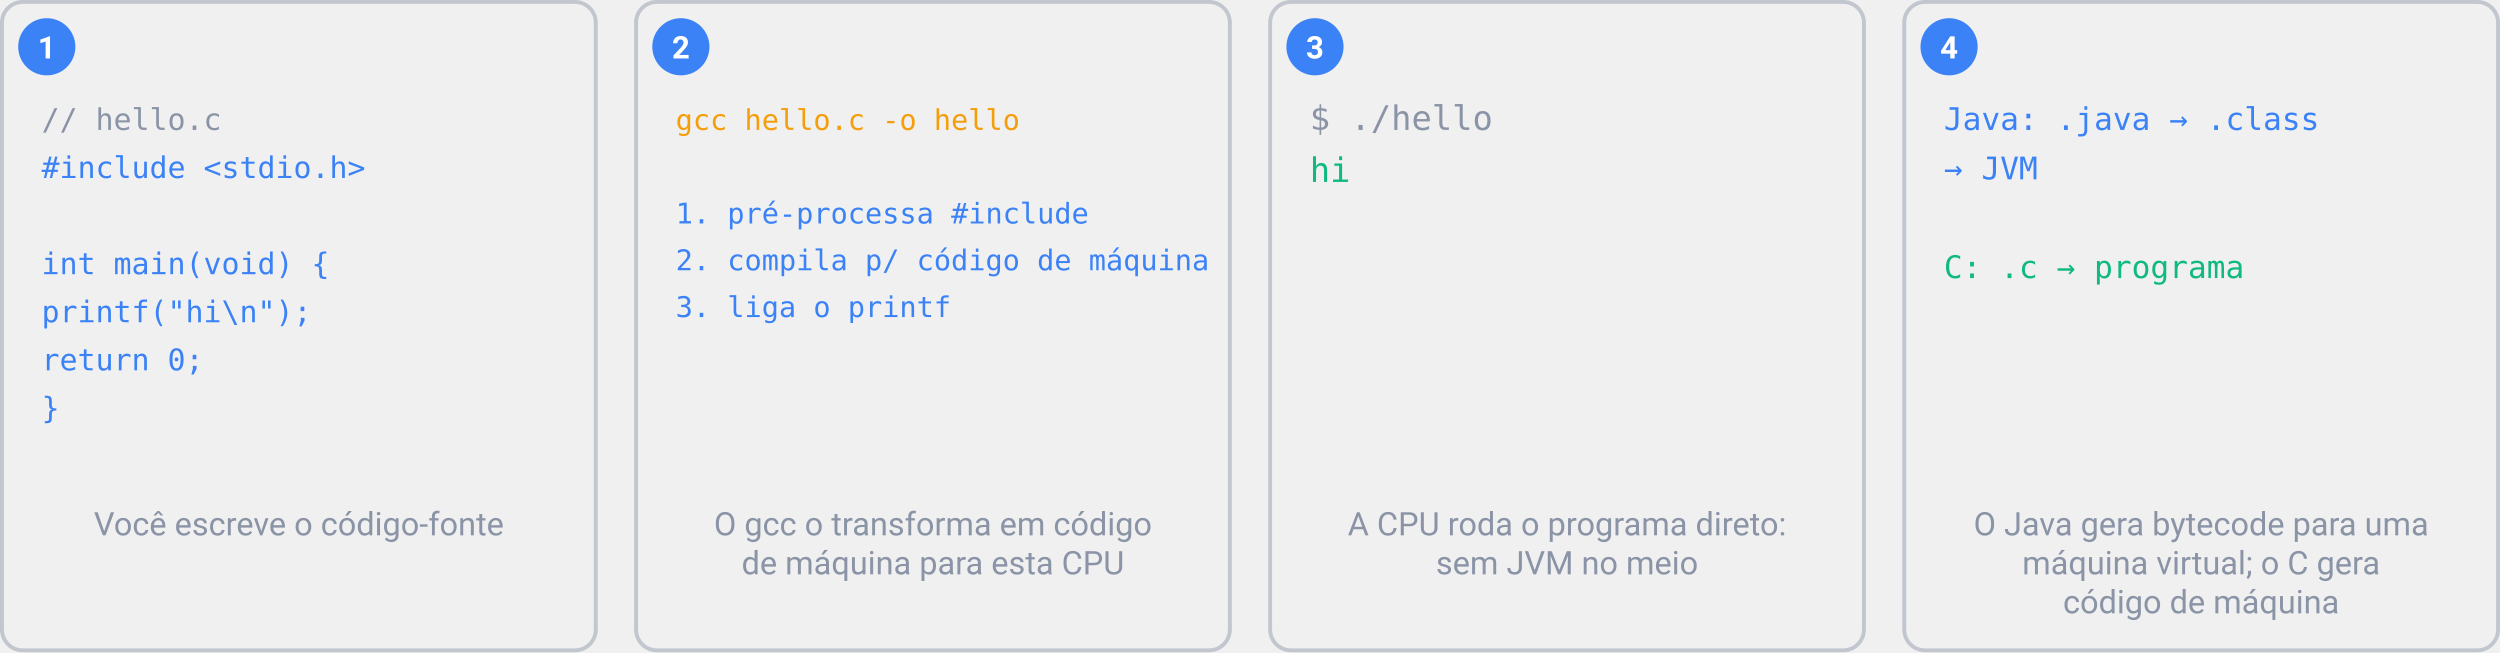
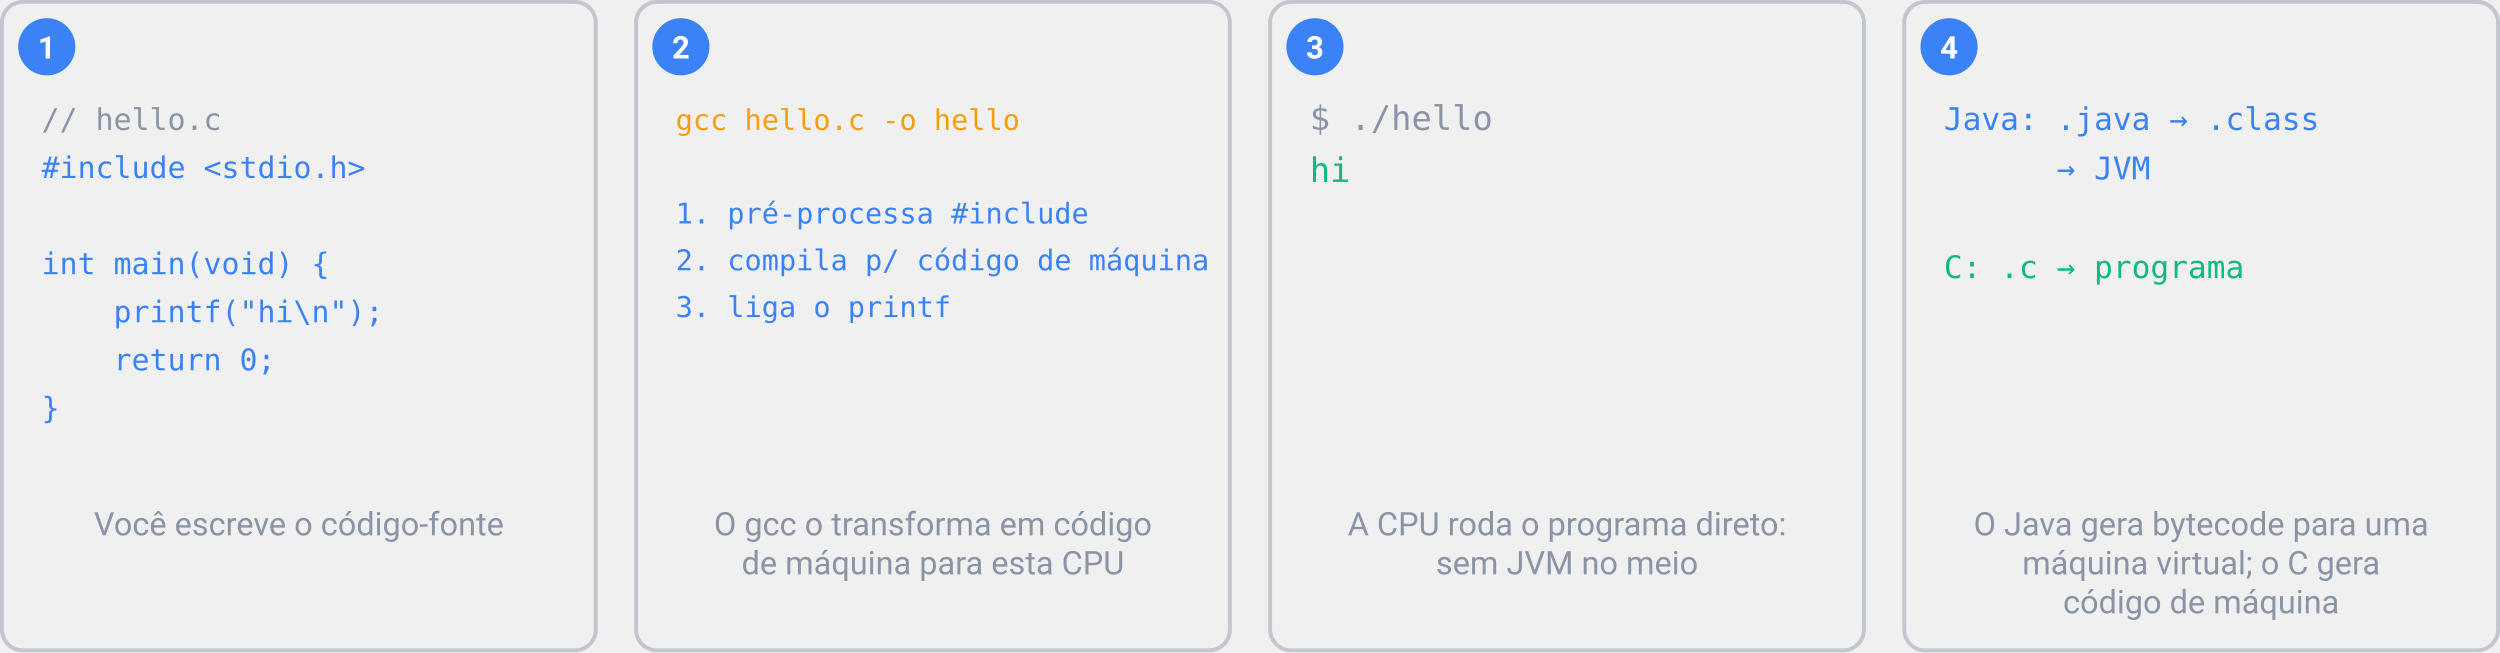
<svg xmlns="http://www.w3.org/2000/svg" viewBox="0 0 962 251" role="img" aria-label="O hello.c é pré-processado, compilado e ligado pelo gcc em código de máquina, que a CPU roda direto, ao contrário do bytecode do Java na JVM">
  <g transform="translate(0 0)">
    <rect x="0.75" y="0.75" width="228.5" height="249.5" rx="8" fill="none" stroke="#8a94a6" stroke-opacity="0.45" stroke-width="1.5" />
    <circle cx="18" cy="18" r="11" fill="#3b82f6" />
    <text x="18" y="22.5" fill="#ffffff" font-size="12" font-weight="700" text-anchor="middle" font-family="-apple-system, 'Segoe UI', Roboto, sans-serif">1</text>
    <text x="16" y="50.0" fill="#8a94a6" font-size="11.5" text-anchor="start" font-family="ui-monospace, Menlo, Consolas, monospace">// hello.c</text>
    <text x="16" y="68.5" fill="#3b82f6" font-size="11.5" text-anchor="start" font-family="ui-monospace, Menlo, Consolas, monospace">#include &lt;stdio.h&gt;</text>
    <text x="16" y="87.0" fill="#3b82f6" font-size="11.5" text-anchor="start" font-family="ui-monospace, Menlo, Consolas, monospace" />
    <text x="16" y="105.5" fill="#3b82f6" font-size="11.5" text-anchor="start" font-family="ui-monospace, Menlo, Consolas, monospace">int main(void) {</text>
-     <text x="16" y="124.0" fill="#3b82f6" font-size="11.5" text-anchor="start" font-family="ui-monospace, Menlo, Consolas, monospace">    printf("hi\n");</text>
-     <text x="16" y="142.5" fill="#3b82f6" font-size="11.5" text-anchor="start" font-family="ui-monospace, Menlo, Consolas, monospace">    return 0;</text>
+     <text x="16" y="124.0" fill="#3b82f6" font-size="11.5" text-anchor="start" font-family="ui-monospace, Menlo, Consolas, monospace" xml:space="preserve">    printf("hi\n");</text>
+     <text x="16" y="142.5" fill="#3b82f6" font-size="11.5" text-anchor="start" font-family="ui-monospace, Menlo, Consolas, monospace" xml:space="preserve">    return 0;</text>
    <text x="16" y="161.0" fill="#3b82f6" font-size="11.5" text-anchor="start" font-family="ui-monospace, Menlo, Consolas, monospace">}</text>
    <text x="115.0" y="206" fill="#8a94a6" font-size="12.5" text-anchor="middle" font-family="-apple-system, 'Segoe UI', Roboto, sans-serif">Você escreve o código-fonte</text>
  </g>
  <g transform="translate(244 0)">
    <rect x="0.75" y="0.75" width="228.5" height="249.5" rx="8" fill="none" stroke="#8a94a6" stroke-opacity="0.45" stroke-width="1.5" />
    <circle cx="18" cy="18" r="11" fill="#3b82f6" />
    <text x="18" y="22.5" fill="#ffffff" font-size="12" font-weight="700" text-anchor="middle" font-family="-apple-system, 'Segoe UI', Roboto, sans-serif">2</text>
    <text x="16" y="50" fill="#f59e0b" font-size="11" text-anchor="start" font-family="ui-monospace, Menlo, Consolas, monospace">gcc hello.c -o hello</text>
    <text x="16" y="68" fill="#3b82f6" font-size="11" text-anchor="start" font-family="ui-monospace, Menlo, Consolas, monospace" />
    <text x="16" y="86" fill="#3b82f6" font-size="11" text-anchor="start" font-family="ui-monospace, Menlo, Consolas, monospace">1. pré-processa #include</text>
    <text x="16" y="104" fill="#3b82f6" font-size="11" text-anchor="start" font-family="ui-monospace, Menlo, Consolas, monospace">2. compila p/ código de máquina</text>
    <text x="16" y="122" fill="#3b82f6" font-size="11" text-anchor="start" font-family="ui-monospace, Menlo, Consolas, monospace">3. liga o printf</text>
    <text x="115.0" y="206" fill="#8a94a6" font-size="12.5" text-anchor="middle" font-family="-apple-system, 'Segoe UI', Roboto, sans-serif">O gcc o transforma em código</text>
    <text x="115.0" y="221" fill="#8a94a6" font-size="12.5" text-anchor="middle" font-family="-apple-system, 'Segoe UI', Roboto, sans-serif">de máquina para esta CPU</text>
  </g>
  <g transform="translate(488 0)">
    <rect x="0.75" y="0.75" width="228.5" height="249.5" rx="8" fill="none" stroke="#8a94a6" stroke-opacity="0.45" stroke-width="1.5" />
    <circle cx="18" cy="18" r="11" fill="#3b82f6" />
    <text x="18" y="22.5" fill="#ffffff" font-size="12" font-weight="700" text-anchor="middle" font-family="-apple-system, 'Segoe UI', Roboto, sans-serif">3</text>
    <text x="16" y="50" fill="#8a94a6" font-size="13" text-anchor="start" font-family="ui-monospace, Menlo, Consolas, monospace">$ ./hello</text>
    <text x="16" y="70" fill="#10b981" font-size="13" text-anchor="start" font-family="ui-monospace, Menlo, Consolas, monospace">hi</text>
    <text x="115.0" y="206" fill="#8a94a6" font-size="12.5" text-anchor="middle" font-family="-apple-system, 'Segoe UI', Roboto, sans-serif">A CPU roda o programa direto:</text>
    <text x="115.0" y="221" fill="#8a94a6" font-size="12.5" text-anchor="middle" font-family="-apple-system, 'Segoe UI', Roboto, sans-serif">sem JVM no meio</text>
  </g>
  <g transform="translate(732 0)">
    <rect x="0.75" y="0.75" width="228.5" height="249.5" rx="8" fill="none" stroke="#8a94a6" stroke-opacity="0.45" stroke-width="1.5" />
    <circle cx="18" cy="18" r="11" fill="#3b82f6" />
    <text x="18" y="22.5" fill="#ffffff" font-size="12" font-weight="700" text-anchor="middle" font-family="-apple-system, 'Segoe UI', Roboto, sans-serif">4</text>
    <text x="16" y="50" fill="#3b82f6" font-size="12" text-anchor="start" font-family="ui-monospace, Menlo, Consolas, monospace">Java: .java → .class</text>
-     <text x="16" y="69" fill="#3b82f6" font-size="12" text-anchor="start" font-family="ui-monospace, Menlo, Consolas, monospace">      → JVM</text>
+     <text x="16" y="69" fill="#3b82f6" font-size="12" text-anchor="start" font-family="ui-monospace, Menlo, Consolas, monospace" xml:space="preserve">      → JVM</text>
    <text x="16" y="88" fill="#3b82f6" font-size="12" text-anchor="start" font-family="ui-monospace, Menlo, Consolas, monospace" />
    <text x="16" y="107" fill="#10b981" font-size="12" text-anchor="start" font-family="ui-monospace, Menlo, Consolas, monospace">C:    .c → programa</text>
    <text x="115.0" y="206" fill="#8a94a6" font-size="12.5" text-anchor="middle" font-family="-apple-system, 'Segoe UI', Roboto, sans-serif">O Java gera bytecode para uma</text>
    <text x="115.0" y="221" fill="#8a94a6" font-size="12.5" text-anchor="middle" font-family="-apple-system, 'Segoe UI', Roboto, sans-serif">máquina virtual; o C gera</text>
    <text x="115.0" y="236" fill="#8a94a6" font-size="12.5" text-anchor="middle" font-family="-apple-system, 'Segoe UI', Roboto, sans-serif">código de máquina</text>
  </g>
</svg>
